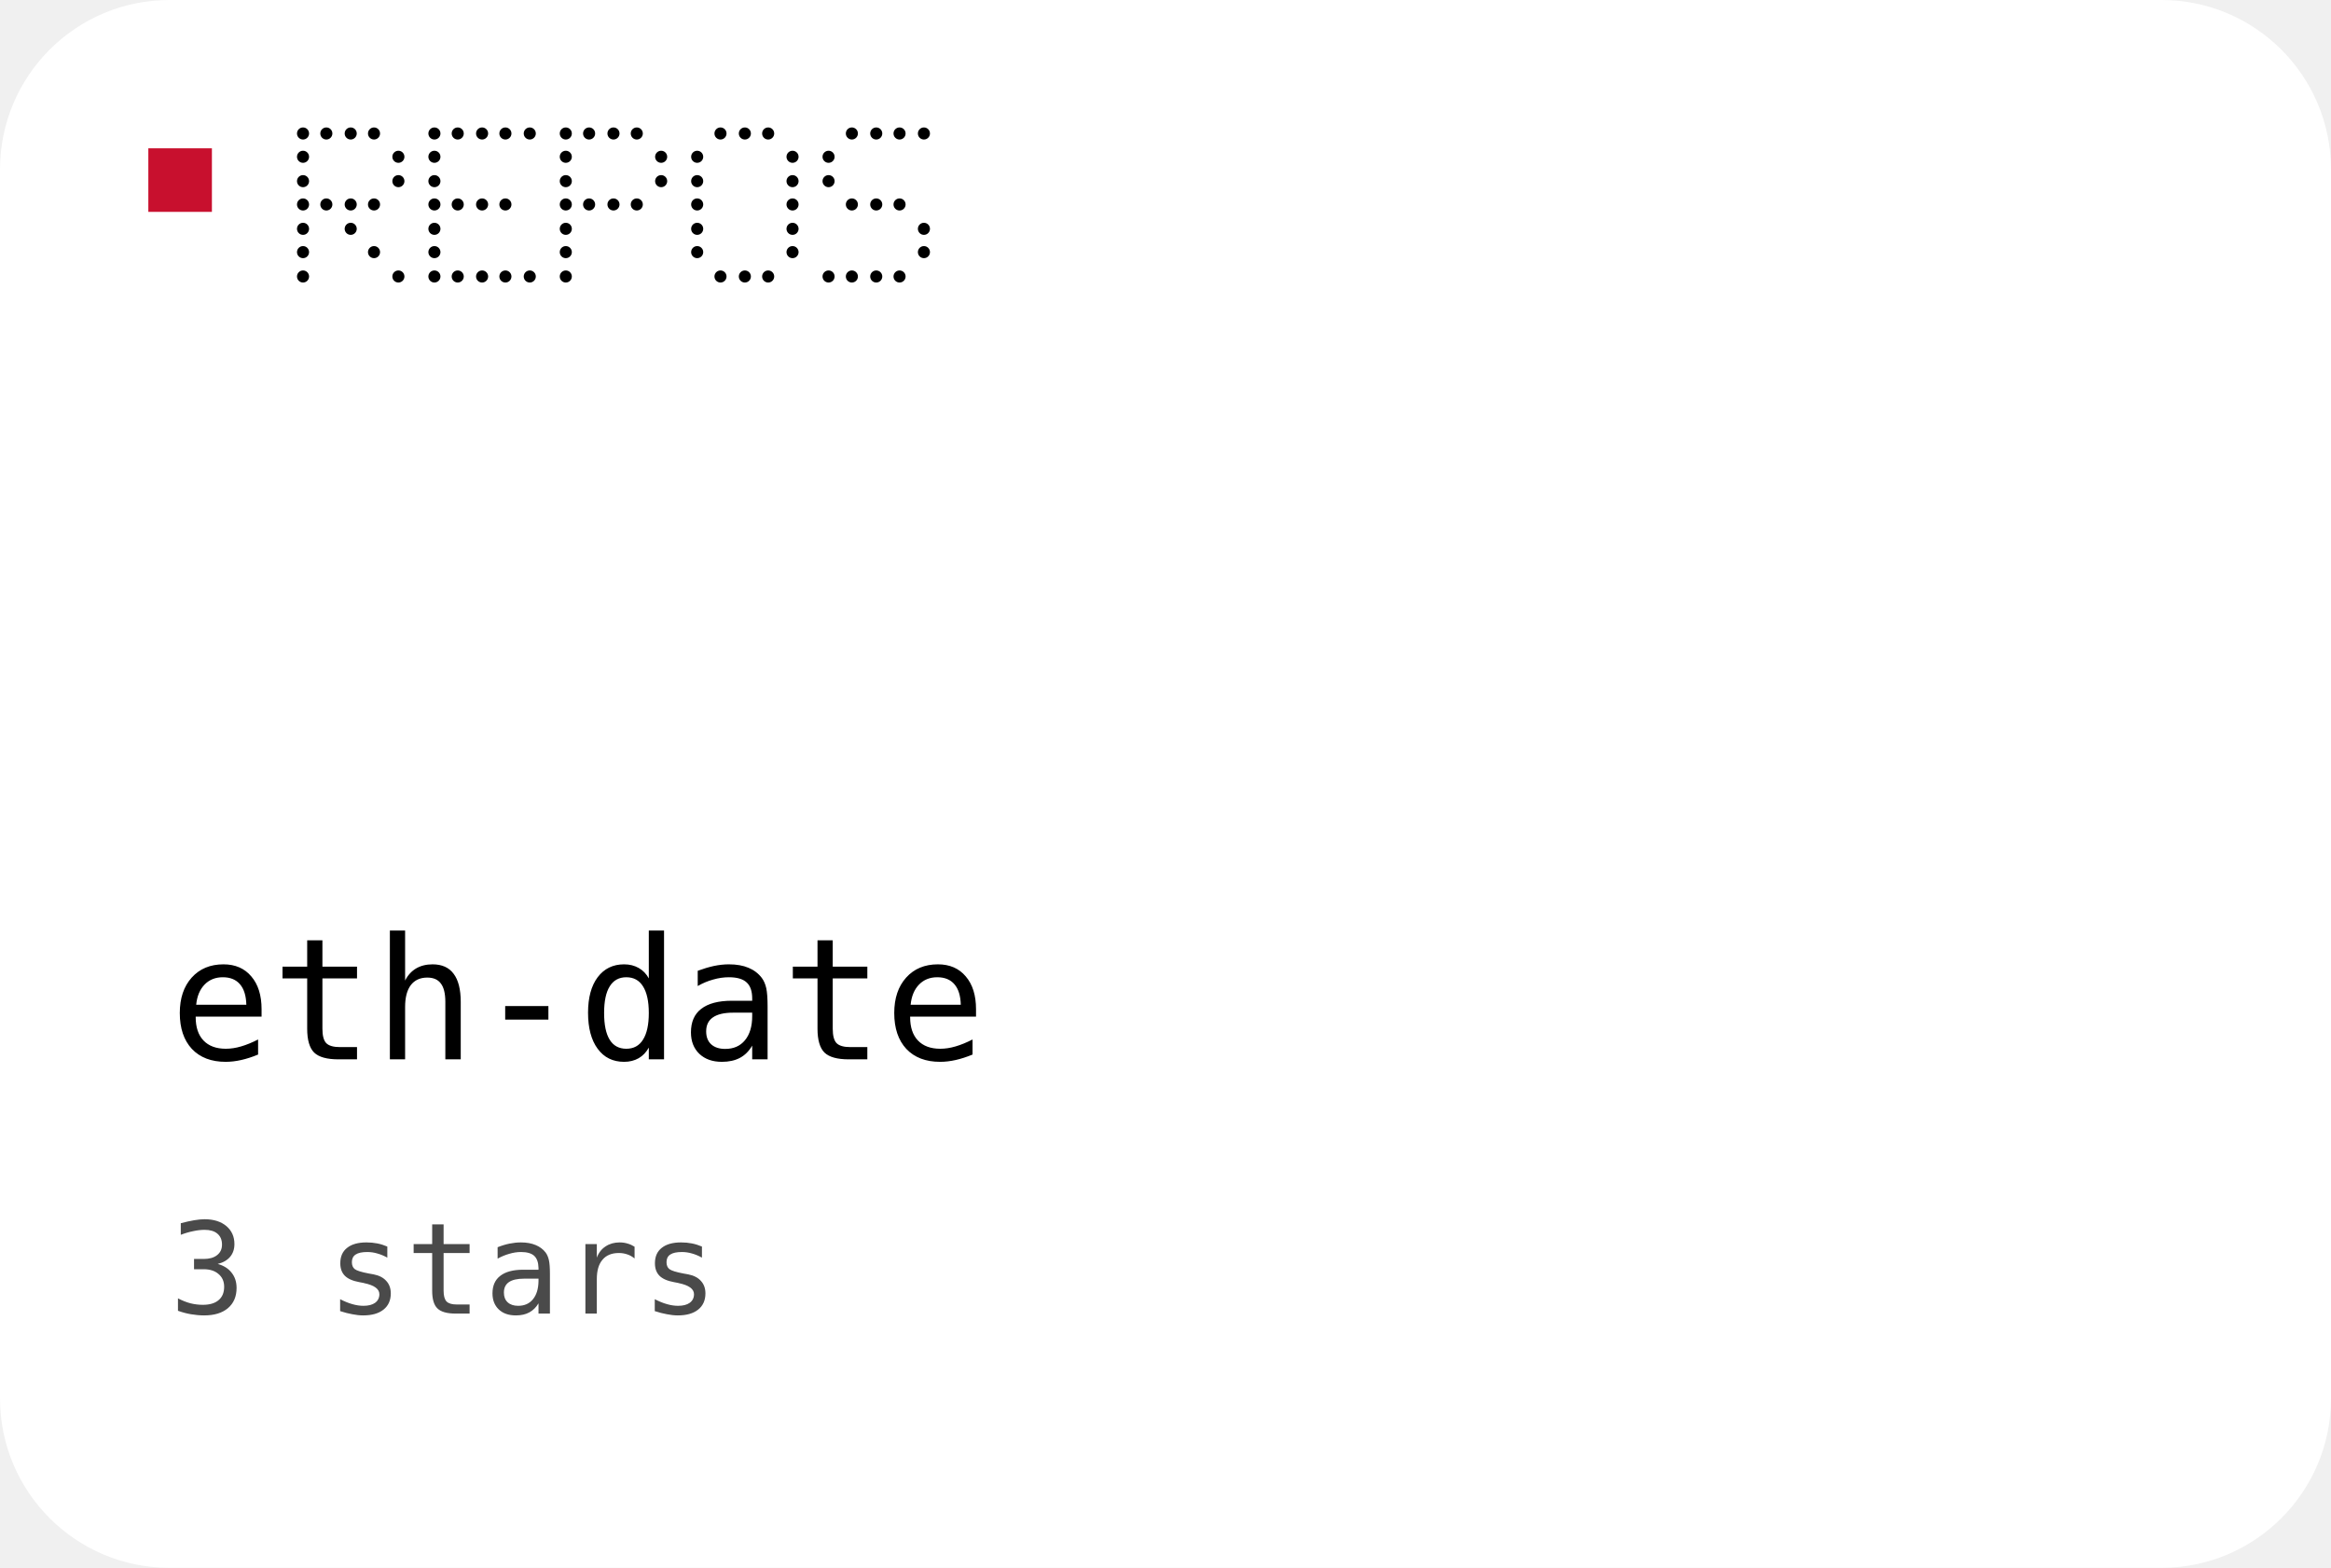
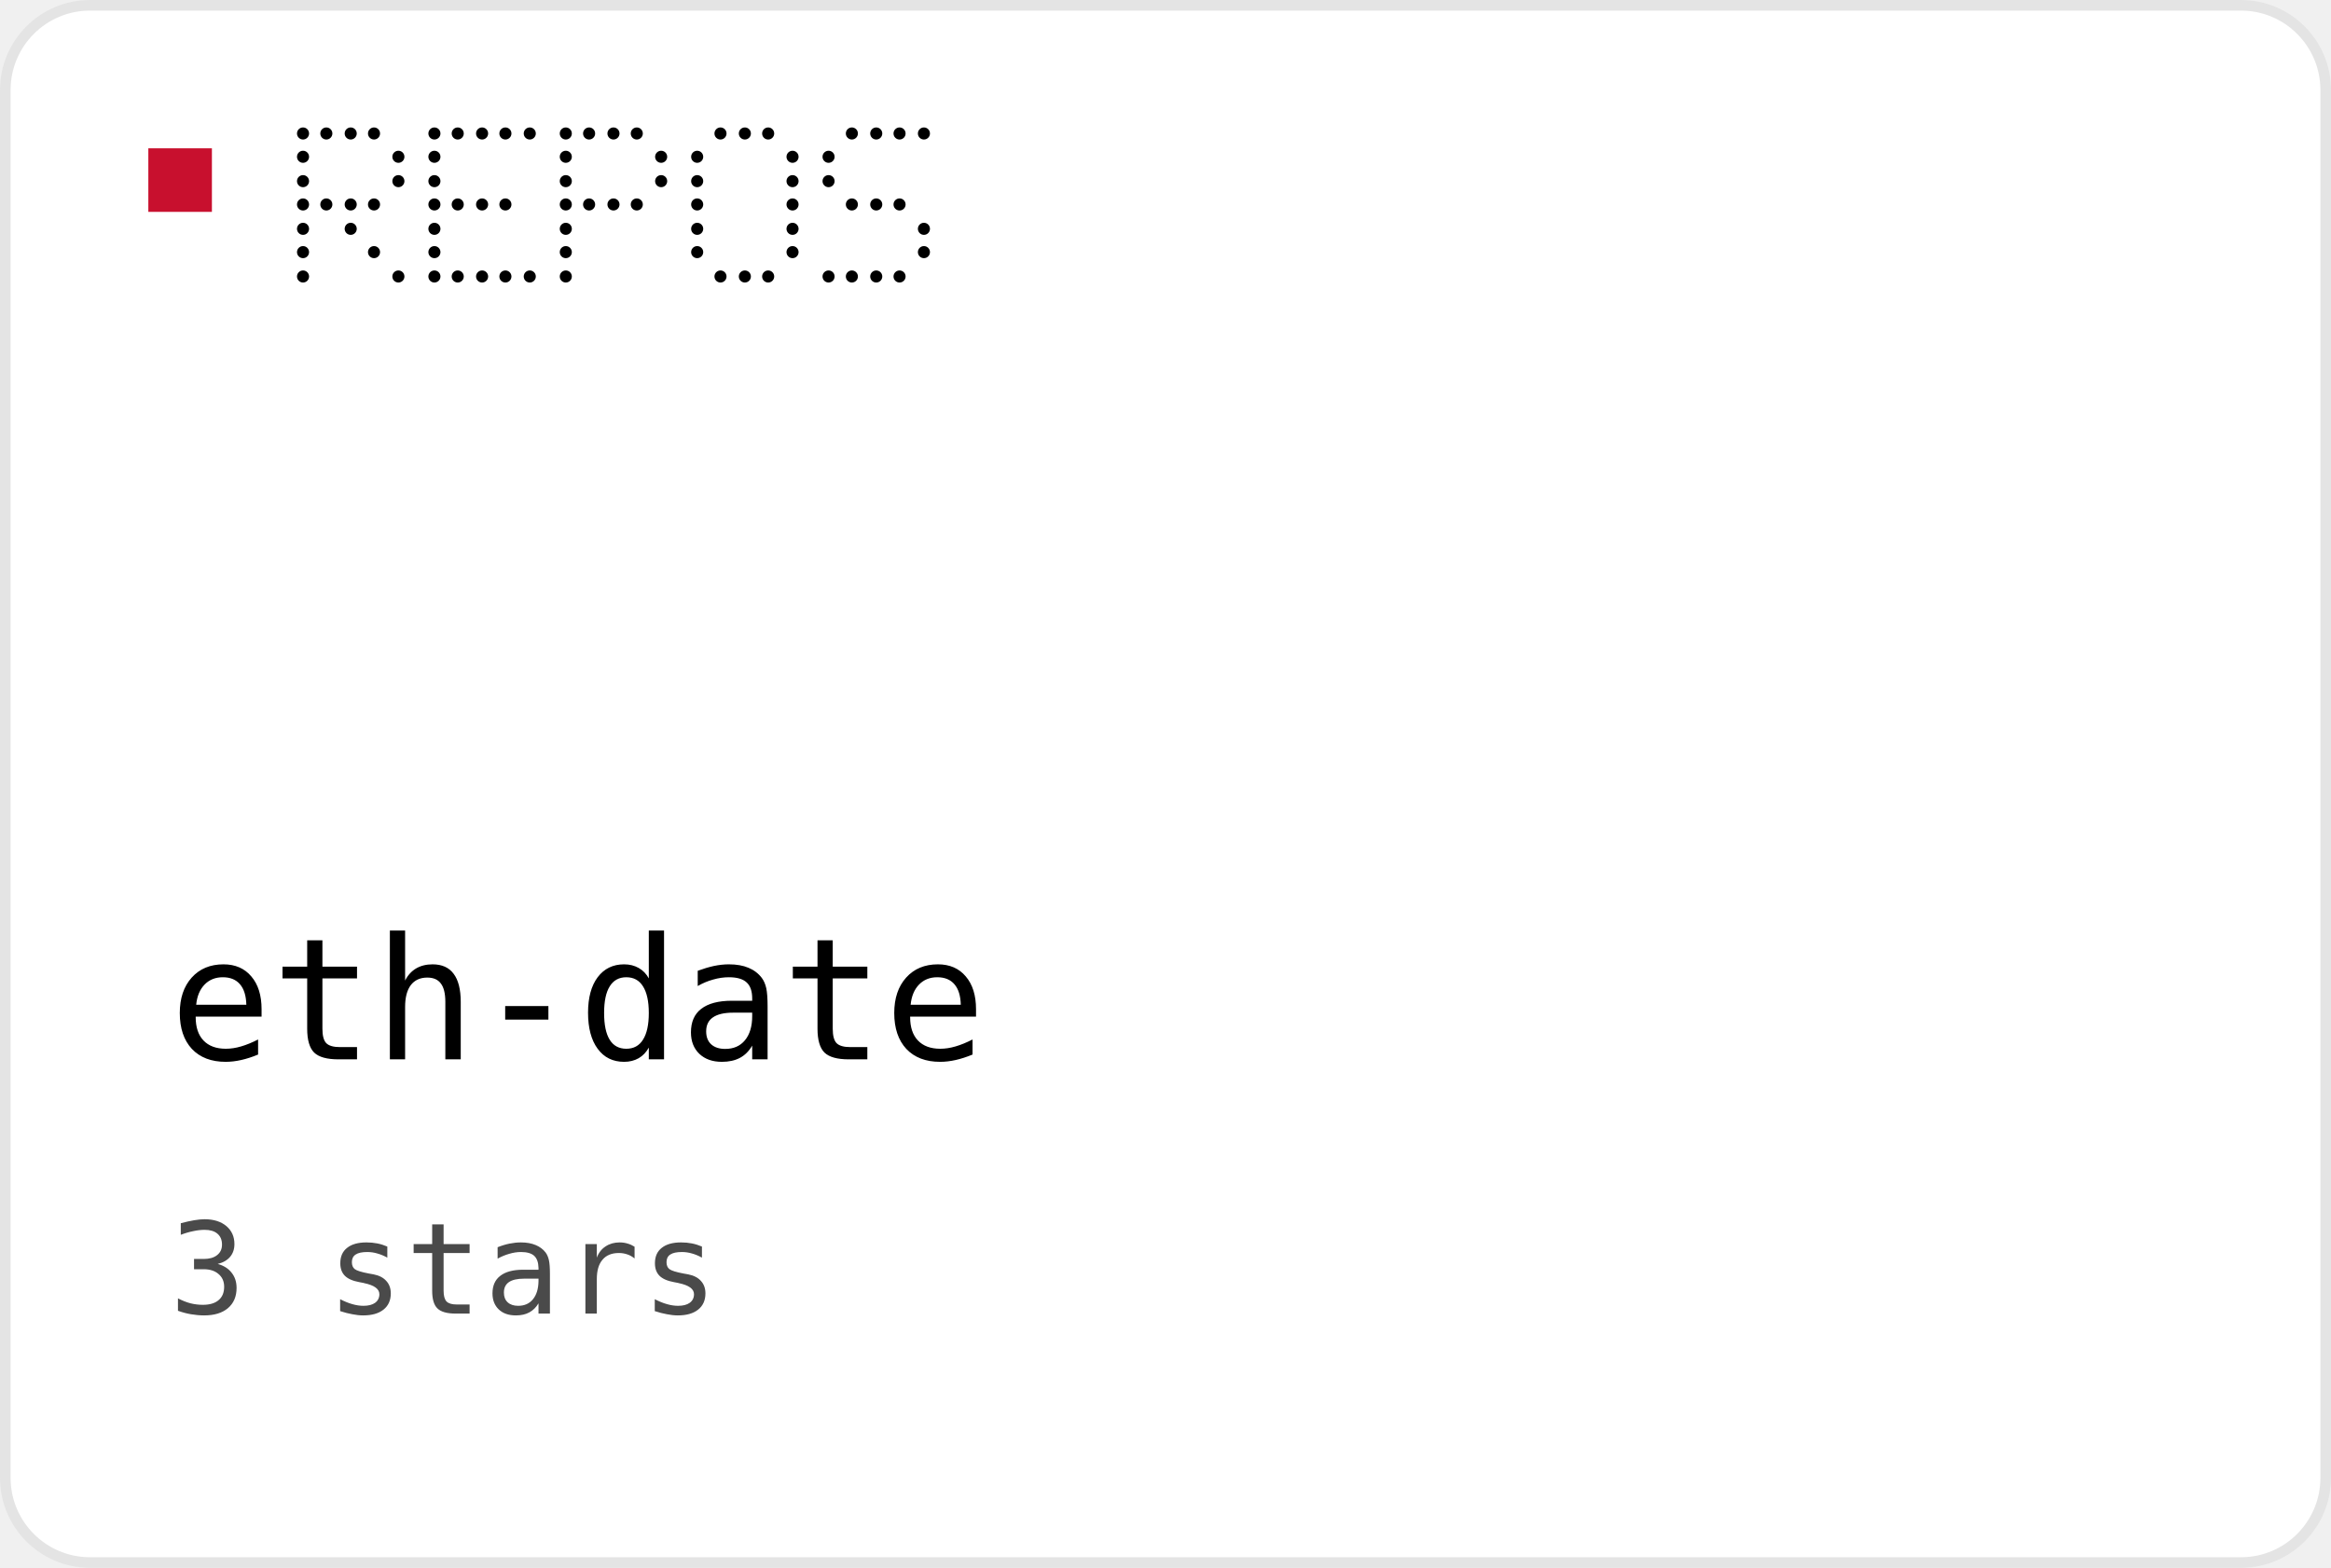
<svg xmlns="http://www.w3.org/2000/svg" width="220" height="148" viewBox="0 0 220 148" role="img">
-   <rect width="220" height="148" rx="16" fill="#FFFFFF" />
+   <rect x="0.5" y="0.5" width="219" height="147" rx="8" fill="#FFFFFF" stroke="#E4E4E4" />
  <rect x="14" y="14" width="6" height="6" fill="#C8102E" />
  <circle cx="28.6" cy="12.6" r="0.57" fill="#000000" />
  <circle cx="30.8" cy="12.6" r="0.57" fill="#000000" />
  <circle cx="33.1" cy="12.6" r="0.57" fill="#000000" />
  <circle cx="35.3" cy="12.6" r="0.57" fill="#000000" />
  <circle cx="28.6" cy="14.8" r="0.57" fill="#000000" />
  <circle cx="37.6" cy="14.8" r="0.57" fill="#000000" />
  <circle cx="28.6" cy="17.1" r="0.57" fill="#000000" />
  <circle cx="37.6" cy="17.1" r="0.57" fill="#000000" />
  <circle cx="28.6" cy="19.3" r="0.57" fill="#000000" />
  <circle cx="30.8" cy="19.3" r="0.57" fill="#000000" />
  <circle cx="33.1" cy="19.3" r="0.57" fill="#000000" />
  <circle cx="35.3" cy="19.3" r="0.57" fill="#000000" />
  <circle cx="28.6" cy="21.6" r="0.57" fill="#000000" />
  <circle cx="33.1" cy="21.6" r="0.57" fill="#000000" />
  <circle cx="28.6" cy="23.8" r="0.57" fill="#000000" />
  <circle cx="35.3" cy="23.8" r="0.57" fill="#000000" />
  <circle cx="28.6" cy="26.1" r="0.57" fill="#000000" />
  <circle cx="37.6" cy="26.1" r="0.57" fill="#000000" />
  <circle cx="41.0" cy="12.6" r="0.57" fill="#000000" />
  <circle cx="43.2" cy="12.6" r="0.57" fill="#000000" />
  <circle cx="45.5" cy="12.6" r="0.57" fill="#000000" />
  <circle cx="47.7" cy="12.6" r="0.57" fill="#000000" />
  <circle cx="50.0" cy="12.6" r="0.57" fill="#000000" />
  <circle cx="41.0" cy="14.8" r="0.57" fill="#000000" />
  <circle cx="41.0" cy="17.1" r="0.57" fill="#000000" />
  <circle cx="41.0" cy="19.3" r="0.57" fill="#000000" />
  <circle cx="43.2" cy="19.3" r="0.57" fill="#000000" />
  <circle cx="45.5" cy="19.3" r="0.57" fill="#000000" />
  <circle cx="47.7" cy="19.3" r="0.57" fill="#000000" />
  <circle cx="41.0" cy="21.6" r="0.57" fill="#000000" />
  <circle cx="41.0" cy="23.8" r="0.57" fill="#000000" />
  <circle cx="41.0" cy="26.1" r="0.57" fill="#000000" />
  <circle cx="43.2" cy="26.1" r="0.57" fill="#000000" />
  <circle cx="45.5" cy="26.1" r="0.57" fill="#000000" />
  <circle cx="47.7" cy="26.1" r="0.57" fill="#000000" />
  <circle cx="50.0" cy="26.1" r="0.57" fill="#000000" />
  <circle cx="53.4" cy="12.6" r="0.57" fill="#000000" />
  <circle cx="55.6" cy="12.6" r="0.57" fill="#000000" />
  <circle cx="57.9" cy="12.6" r="0.57" fill="#000000" />
  <circle cx="60.1" cy="12.6" r="0.57" fill="#000000" />
  <circle cx="53.4" cy="14.8" r="0.57" fill="#000000" />
  <circle cx="62.4" cy="14.8" r="0.57" fill="#000000" />
  <circle cx="53.4" cy="17.1" r="0.57" fill="#000000" />
  <circle cx="62.4" cy="17.1" r="0.57" fill="#000000" />
  <circle cx="53.4" cy="19.3" r="0.57" fill="#000000" />
  <circle cx="55.6" cy="19.3" r="0.57" fill="#000000" />
  <circle cx="57.9" cy="19.3" r="0.57" fill="#000000" />
  <circle cx="60.1" cy="19.3" r="0.57" fill="#000000" />
  <circle cx="53.4" cy="21.6" r="0.57" fill="#000000" />
  <circle cx="53.4" cy="23.8" r="0.57" fill="#000000" />
  <circle cx="53.4" cy="26.1" r="0.57" fill="#000000" />
  <circle cx="68.0" cy="12.6" r="0.57" fill="#000000" />
  <circle cx="70.3" cy="12.6" r="0.57" fill="#000000" />
  <circle cx="72.5" cy="12.6" r="0.57" fill="#000000" />
  <circle cx="65.8" cy="14.8" r="0.57" fill="#000000" />
  <circle cx="74.8" cy="14.8" r="0.57" fill="#000000" />
  <circle cx="65.8" cy="17.1" r="0.57" fill="#000000" />
  <circle cx="74.8" cy="17.1" r="0.57" fill="#000000" />
  <circle cx="65.8" cy="19.3" r="0.57" fill="#000000" />
  <circle cx="74.8" cy="19.3" r="0.57" fill="#000000" />
  <circle cx="65.8" cy="21.6" r="0.57" fill="#000000" />
  <circle cx="74.8" cy="21.6" r="0.57" fill="#000000" />
  <circle cx="65.8" cy="23.8" r="0.57" fill="#000000" />
  <circle cx="74.8" cy="23.8" r="0.57" fill="#000000" />
  <circle cx="68.0" cy="26.1" r="0.57" fill="#000000" />
  <circle cx="70.3" cy="26.1" r="0.57" fill="#000000" />
  <circle cx="72.5" cy="26.1" r="0.57" fill="#000000" />
  <circle cx="80.4" cy="12.6" r="0.57" fill="#000000" />
  <circle cx="82.7" cy="12.6" r="0.57" fill="#000000" />
  <circle cx="84.9" cy="12.6" r="0.57" fill="#000000" />
  <circle cx="87.2" cy="12.6" r="0.57" fill="#000000" />
  <circle cx="78.2" cy="14.8" r="0.57" fill="#000000" />
  <circle cx="78.2" cy="17.1" r="0.57" fill="#000000" />
  <circle cx="80.4" cy="19.3" r="0.57" fill="#000000" />
  <circle cx="82.7" cy="19.3" r="0.57" fill="#000000" />
  <circle cx="84.9" cy="19.3" r="0.57" fill="#000000" />
  <circle cx="87.2" cy="21.6" r="0.57" fill="#000000" />
  <circle cx="87.2" cy="23.8" r="0.57" fill="#000000" />
  <circle cx="78.2" cy="26.1" r="0.57" fill="#000000" />
  <circle cx="80.4" cy="26.1" r="0.57" fill="#000000" />
  <circle cx="82.7" cy="26.1" r="0.57" fill="#000000" />
  <circle cx="84.9" cy="26.1" r="0.57" fill="#000000" />
  <text x="16" y="100" fill="#000000" font-family="ui-monospace, Geist Mono, monospace" font-size="16" letter-spacing="0" dominant-baseline="auto">eth-date</text>
  <text x="16" y="124" fill="#4A4A4A" font-family="ui-monospace, Geist Mono, monospace" font-size="12" letter-spacing="0.2" dominant-baseline="auto">3 stars</text>
</svg>
